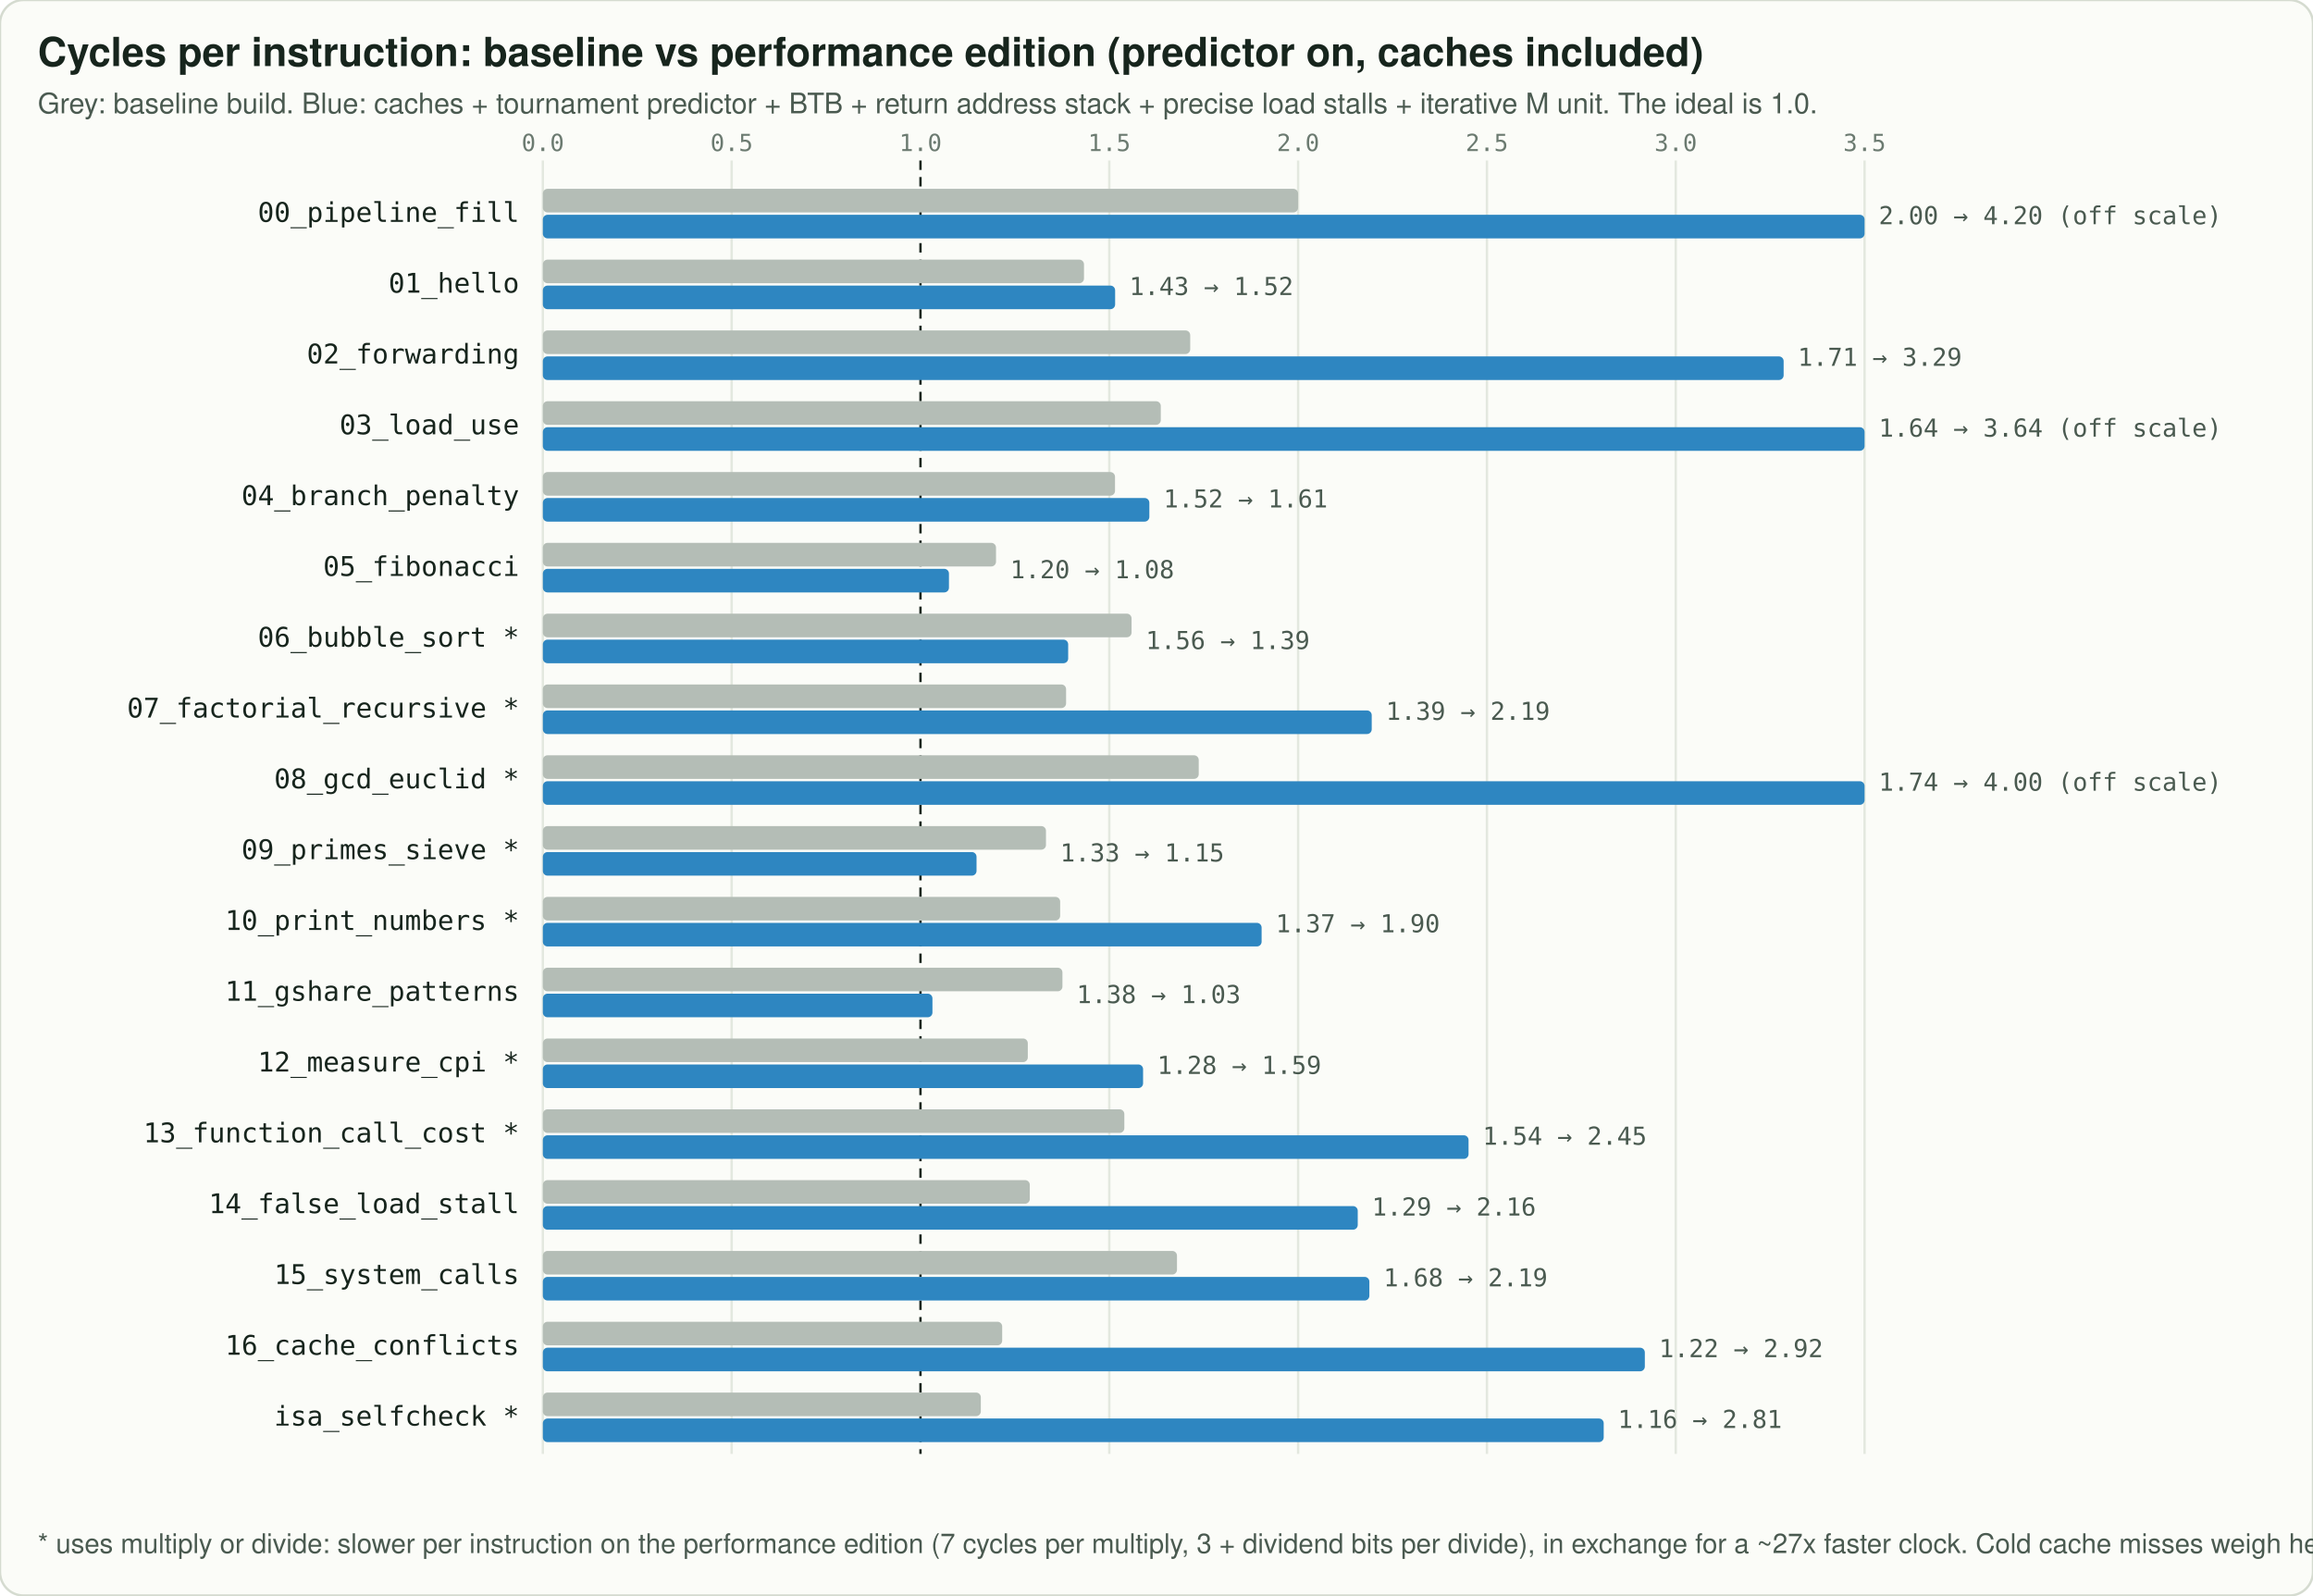
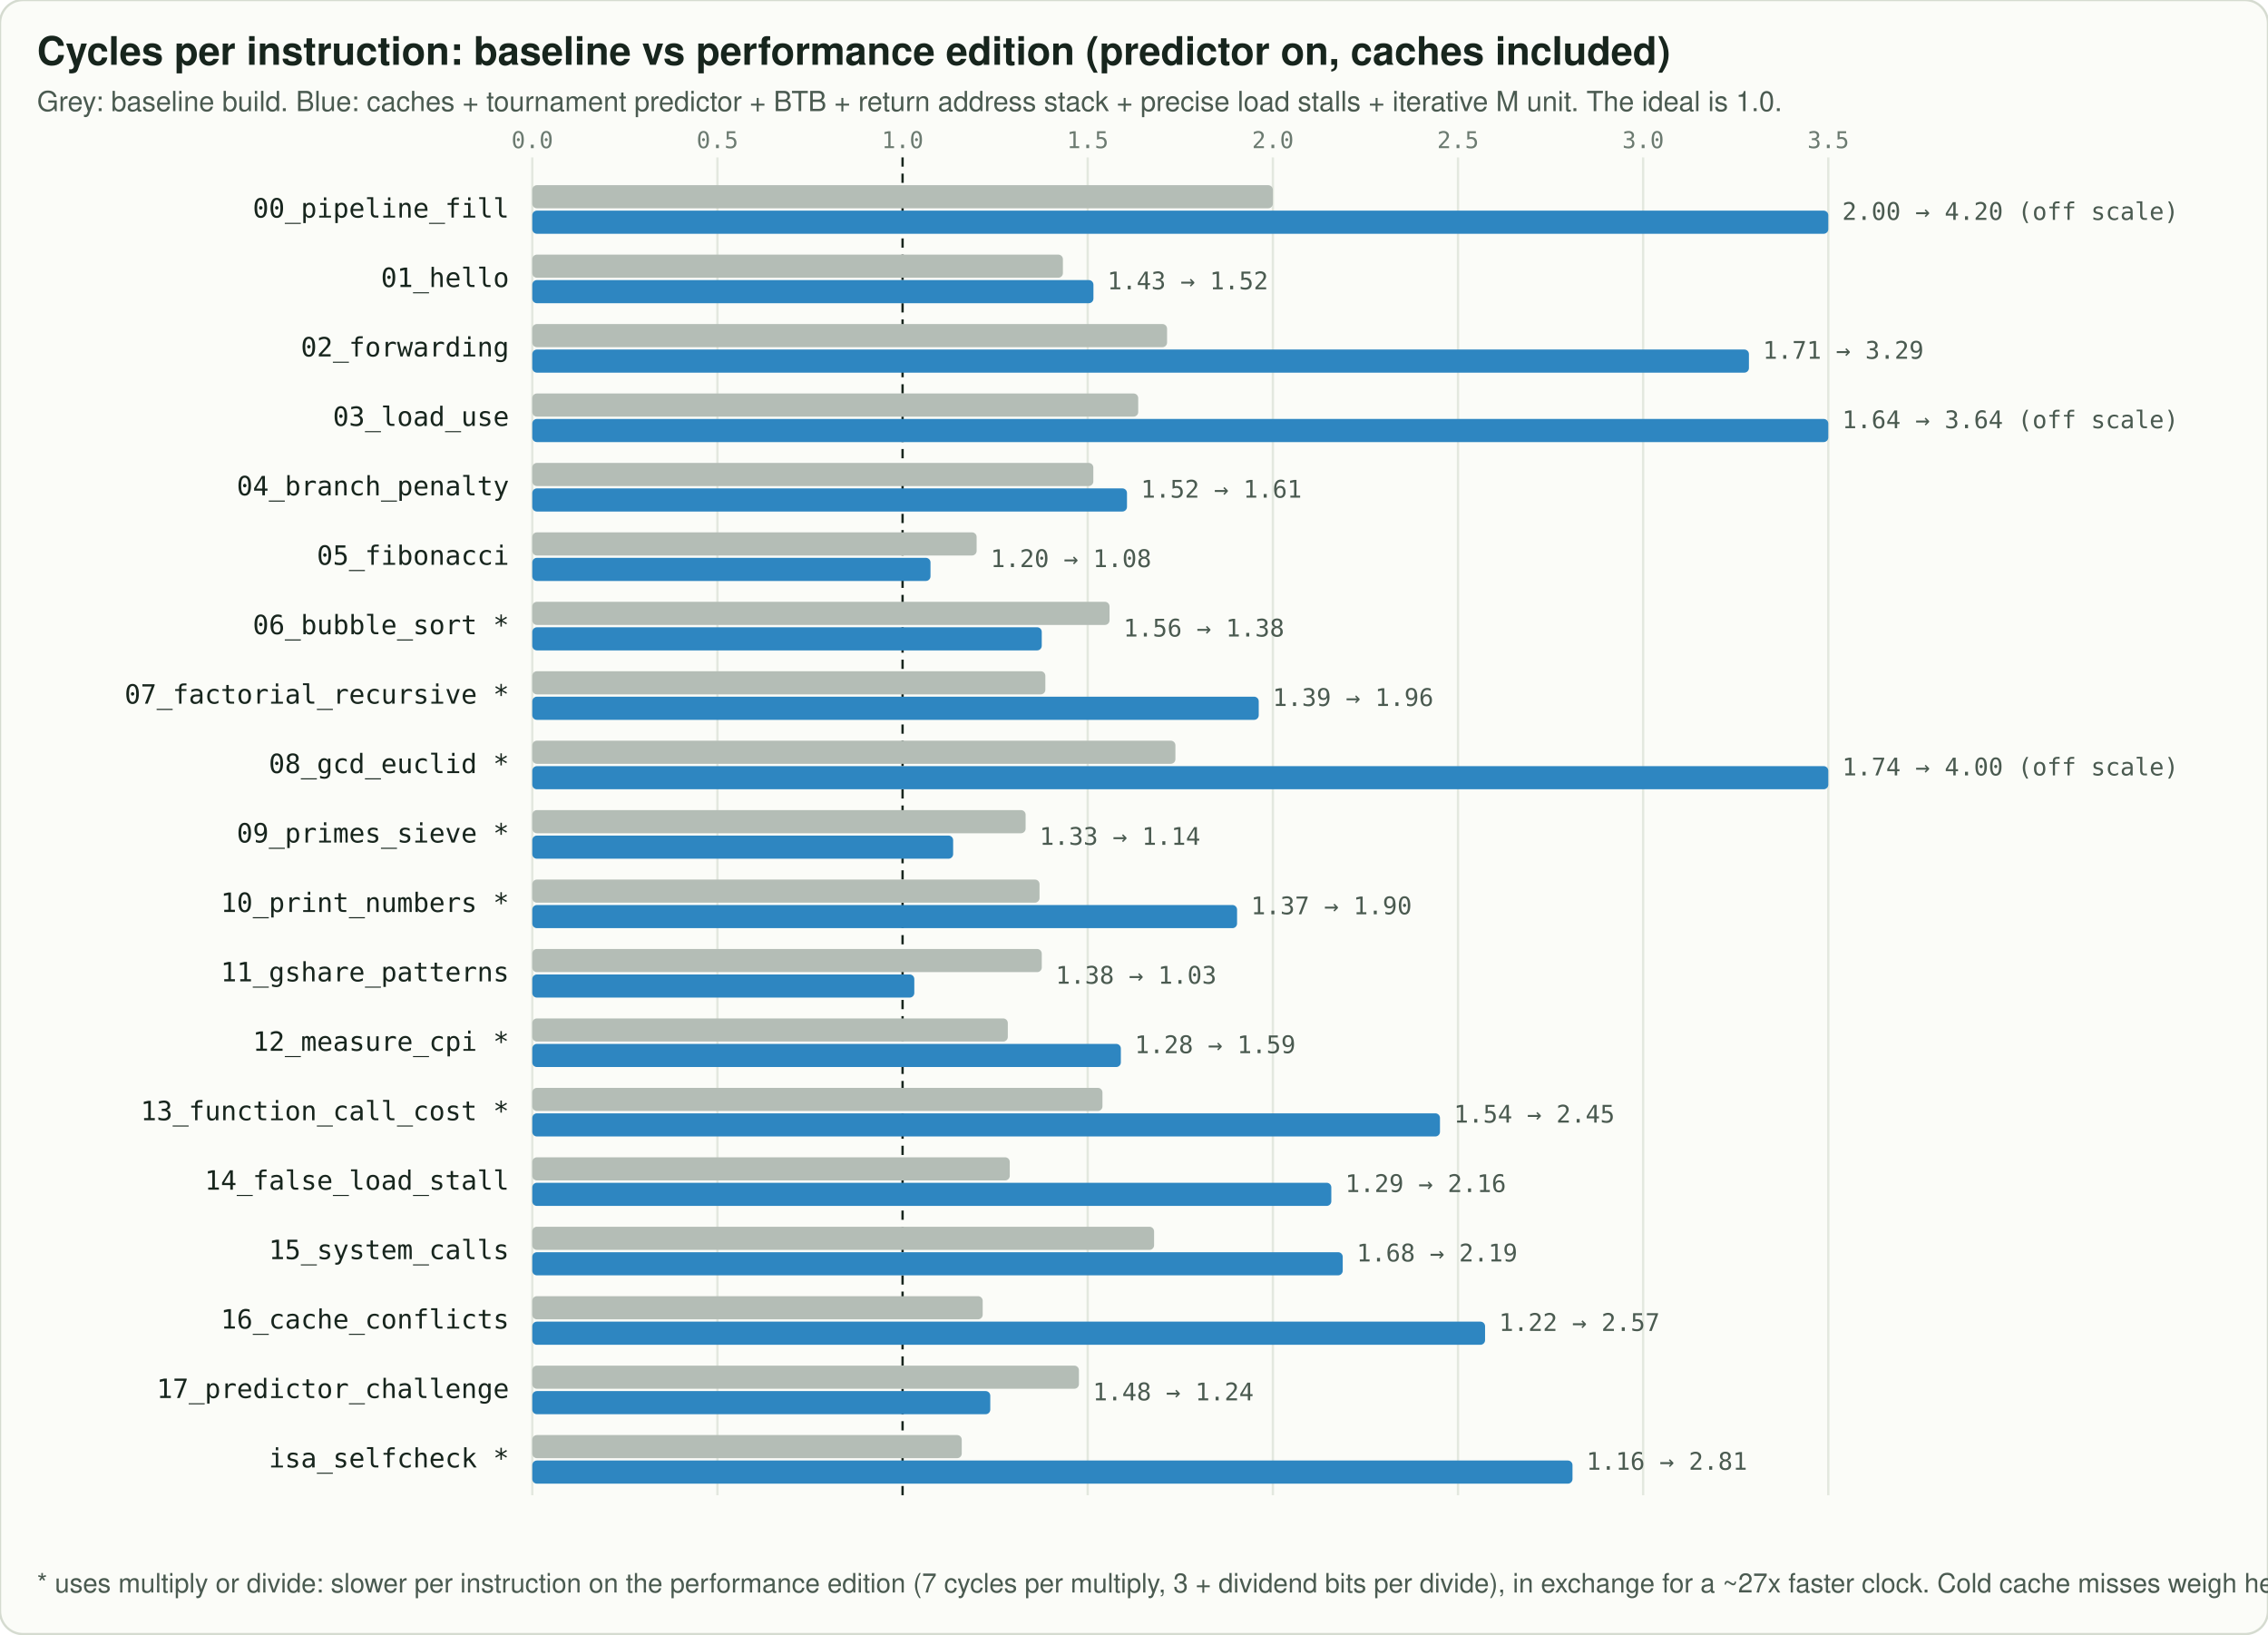
- <svg xmlns="http://www.w3.org/2000/svg" viewBox="0 0 980 676" width="980" height="676">
+ <svg xmlns="http://www.w3.org/2000/svg" viewBox="0 0 980 706" width="980" height="706">
  <rect width="100%" height="100%" rx="10" fill="#FBFCF8" stroke="#D5DBD0" />
  <text x="16" y="28" font-family="'IBM Plex Sans','Segoe UI',Helvetica,Arial,sans-serif" font-size="17" font-weight="600" fill="#17251D">Cycles per instruction: baseline vs performance edition (predictor on, caches included)</text>
  <text x="16" y="48" font-family="'IBM Plex Sans','Segoe UI',Helvetica,Arial,sans-serif" font-size="12" fill="#4A5A50">Grey: baseline build. Blue: caches + tournament predictor + BTB + return address stack + precise load stalls + iterative M unit. The ideal is 1.0.</text>
-   <line x1="230" x2="230" y1="68" y2="616" stroke="#E3E8DF" />
+   <line x1="230" x2="230" y1="68" y2="646" stroke="#E3E8DF" />
  <text x="230" y="64" font-family="'IBM Plex Mono',Consolas,monospace" font-size="10" fill="#6B7A70" text-anchor="middle">0.0</text>
-   <line x1="310" x2="310" y1="68" y2="616" stroke="#E3E8DF" />
+   <line x1="310" x2="310" y1="68" y2="646" stroke="#E3E8DF" />
  <text x="310" y="64" font-family="'IBM Plex Mono',Consolas,monospace" font-size="10" fill="#6B7A70" text-anchor="middle">0.5</text>
-   <line x1="390" x2="390" y1="68" y2="616" stroke="#17251D" stroke-dasharray="4 3" />
+   <line x1="390" x2="390" y1="68" y2="646" stroke="#17251D" stroke-dasharray="4 3" />
  <text x="390" y="64" font-family="'IBM Plex Mono',Consolas,monospace" font-size="10" fill="#6B7A70" text-anchor="middle">1.0</text>
-   <line x1="470" x2="470" y1="68" y2="616" stroke="#E3E8DF" />
+   <line x1="470" x2="470" y1="68" y2="646" stroke="#E3E8DF" />
  <text x="470" y="64" font-family="'IBM Plex Mono',Consolas,monospace" font-size="10" fill="#6B7A70" text-anchor="middle">1.5</text>
-   <line x1="550" x2="550" y1="68" y2="616" stroke="#E3E8DF" />
+   <line x1="550" x2="550" y1="68" y2="646" stroke="#E3E8DF" />
  <text x="550" y="64" font-family="'IBM Plex Mono',Consolas,monospace" font-size="10" fill="#6B7A70" text-anchor="middle">2.0</text>
-   <line x1="630" x2="630" y1="68" y2="616" stroke="#E3E8DF" />
+   <line x1="630" x2="630" y1="68" y2="646" stroke="#E3E8DF" />
  <text x="630" y="64" font-family="'IBM Plex Mono',Consolas,monospace" font-size="10" fill="#6B7A70" text-anchor="middle">2.5</text>
-   <line x1="710" x2="710" y1="68" y2="616" stroke="#E3E8DF" />
+   <line x1="710" x2="710" y1="68" y2="646" stroke="#E3E8DF" />
  <text x="710" y="64" font-family="'IBM Plex Mono',Consolas,monospace" font-size="10" fill="#6B7A70" text-anchor="middle">3.0</text>
-   <line x1="790" x2="790" y1="68" y2="616" stroke="#E3E8DF" />
+   <line x1="790" x2="790" y1="68" y2="646" stroke="#E3E8DF" />
  <text x="790" y="64" font-family="'IBM Plex Mono',Consolas,monospace" font-size="10" fill="#6B7A70" text-anchor="middle">3.5</text>
  <text x="220" y="94" font-family="'IBM Plex Mono',Consolas,monospace" font-size="11.5" fill="#17251D" text-anchor="end">00_pipeline_fill</text>
  <rect x="230" y="80" width="320" height="10" rx="2" fill="#B4BDB6" />
  <rect x="230" y="91" width="560" height="10" rx="2" fill="#2E86C1" />
  <text x="796" y="95" font-family="'IBM Plex Mono',Consolas,monospace" font-size="10.5" fill="#4A5A50">2.00 → 4.20 (off scale)</text>
  <text x="220" y="124" font-family="'IBM Plex Mono',Consolas,monospace" font-size="11.5" fill="#17251D" text-anchor="end">01_hello</text>
  <rect x="230" y="110" width="229.278" height="10" rx="2" fill="#B4BDB6" />
  <rect x="230" y="121" width="242.474" height="10" rx="2" fill="#2E86C1" />
  <text x="478.474" y="125" font-family="'IBM Plex Mono',Consolas,monospace" font-size="10.5" fill="#4A5A50">1.43 → 1.52</text>
  <text x="220" y="154" font-family="'IBM Plex Mono',Consolas,monospace" font-size="11.5" fill="#17251D" text-anchor="end">02_forwarding</text>
  <rect x="230" y="140" width="274.286" height="10" rx="2" fill="#B4BDB6" />
  <rect x="230" y="151" width="525.714" height="10" rx="2" fill="#2E86C1" />
  <text x="761.714" y="155" font-family="'IBM Plex Mono',Consolas,monospace" font-size="10.5" fill="#4A5A50">1.71 → 3.29</text>
  <text x="220" y="184" font-family="'IBM Plex Mono',Consolas,monospace" font-size="11.5" fill="#17251D" text-anchor="end">03_load_use</text>
  <rect x="230" y="170" width="261.818" height="10" rx="2" fill="#B4BDB6" />
  <rect x="230" y="181" width="560" height="10" rx="2" fill="#2E86C1" />
  <text x="796" y="185" font-family="'IBM Plex Mono',Consolas,monospace" font-size="10.5" fill="#4A5A50">1.64 → 3.64 (off scale)</text>
  <text x="220" y="214" font-family="'IBM Plex Mono',Consolas,monospace" font-size="11.5" fill="#17251D" text-anchor="end">04_branch_penalty</text>
  <rect x="230" y="200" width="242.424" height="10" rx="2" fill="#B4BDB6" />
  <rect x="230" y="211" width="256.97" height="10" rx="2" fill="#2E86C1" />
  <text x="492.97" y="215" font-family="'IBM Plex Mono',Consolas,monospace" font-size="10.5" fill="#4A5A50">1.52 → 1.61</text>
  <text x="220" y="244" font-family="'IBM Plex Mono',Consolas,monospace" font-size="11.5" fill="#17251D" text-anchor="end">05_fibonacci</text>
  <rect x="230" y="230" width="192" height="10" rx="2" fill="#B4BDB6" />
  <rect x="230" y="241" width="172.066" height="10" rx="2" fill="#2E86C1" />
  <text x="428" y="245" font-family="'IBM Plex Mono',Consolas,monospace" font-size="10.5" fill="#4A5A50">1.20 → 1.08</text>
  <text x="220" y="274" font-family="'IBM Plex Mono',Consolas,monospace" font-size="11.5" fill="#17251D" text-anchor="end">06_bubble_sort *</text>
  <rect x="230" y="260" width="249.431" height="10" rx="2" fill="#B4BDB6" />
-   <rect x="230" y="271" width="222.58" height="10" rx="2" fill="#2E86C1" />
-   <text x="485.431" y="275" font-family="'IBM Plex Mono',Consolas,monospace" font-size="10.5" fill="#4A5A50">1.56 → 1.39</text>
+   <rect x="230" y="271" width="220.139" height="10" rx="2" fill="#2E86C1" />
+   <text x="485.431" y="275" font-family="'IBM Plex Mono',Consolas,monospace" font-size="10.5" fill="#4A5A50">1.56 → 1.38</text>
  <text x="220" y="304" font-family="'IBM Plex Mono',Consolas,monospace" font-size="11.5" fill="#17251D" text-anchor="end">07_factorial_recursive *</text>
  <rect x="230" y="290" width="221.695" height="10" rx="2" fill="#B4BDB6" />
-   <rect x="230" y="301" width="351.186" height="10" rx="2" fill="#2E86C1" />
-   <text x="587.186" y="305" font-family="'IBM Plex Mono',Consolas,monospace" font-size="10.5" fill="#4A5A50">1.39 → 2.19</text>
+   <rect x="230" y="301" width="313.898" height="10" rx="2" fill="#2E86C1" />
+   <text x="549.898" y="305" font-family="'IBM Plex Mono',Consolas,monospace" font-size="10.5" fill="#4A5A50">1.39 → 1.96</text>
  <text x="220" y="334" font-family="'IBM Plex Mono',Consolas,monospace" font-size="11.5" fill="#17251D" text-anchor="end">08_gcd_euclid *</text>
  <rect x="230" y="320" width="277.895" height="10" rx="2" fill="#B4BDB6" />
  <rect x="230" y="331" width="560" height="10" rx="2" fill="#2E86C1" />
  <text x="796" y="335" font-family="'IBM Plex Mono',Consolas,monospace" font-size="10.5" fill="#4A5A50">1.74 → 4.00 (off scale)</text>
  <text x="220" y="364" font-family="'IBM Plex Mono',Consolas,monospace" font-size="11.5" fill="#17251D" text-anchor="end">09_primes_sieve *</text>
  <rect x="230" y="350" width="213.172" height="10" rx="2" fill="#B4BDB6" />
-   <rect x="230" y="361" width="183.75" height="10" rx="2" fill="#2E86C1" />
-   <text x="449.172" y="365" font-family="'IBM Plex Mono',Consolas,monospace" font-size="10.5" fill="#4A5A50">1.33 → 1.15</text>
+   <rect x="230" y="361" width="181.853" height="10" rx="2" fill="#2E86C1" />
+   <text x="449.172" y="365" font-family="'IBM Plex Mono',Consolas,monospace" font-size="10.5" fill="#4A5A50">1.33 → 1.14</text>
  <text x="220" y="394" font-family="'IBM Plex Mono',Consolas,monospace" font-size="11.5" fill="#17251D" text-anchor="end">10_print_numbers *</text>
  <rect x="230" y="380" width="219.182" height="10" rx="2" fill="#B4BDB6" />
  <rect x="230" y="391" width="304.535" height="10" rx="2" fill="#2E86C1" />
  <text x="540.535" y="395" font-family="'IBM Plex Mono',Consolas,monospace" font-size="10.5" fill="#4A5A50">1.37 → 1.90</text>
  <text x="220" y="424" font-family="'IBM Plex Mono',Consolas,monospace" font-size="11.5" fill="#17251D" text-anchor="end">11_gshare_patterns</text>
  <rect x="230" y="410" width="220.145" height="10" rx="2" fill="#B4BDB6" />
  <rect x="230" y="421" width="165.072" height="10" rx="2" fill="#2E86C1" />
  <text x="456.145" y="425" font-family="'IBM Plex Mono',Consolas,monospace" font-size="10.5" fill="#4A5A50">1.38 → 1.03</text>
  <text x="220" y="454" font-family="'IBM Plex Mono',Consolas,monospace" font-size="11.5" fill="#17251D" text-anchor="end">12_measure_cpi *</text>
  <rect x="230" y="440" width="205.474" height="10" rx="2" fill="#B4BDB6" />
  <rect x="230" y="451" width="254.316" height="10" rx="2" fill="#2E86C1" />
  <text x="490.316" y="455" font-family="'IBM Plex Mono',Consolas,monospace" font-size="10.5" fill="#4A5A50">1.28 → 1.59</text>
  <text x="220" y="484" font-family="'IBM Plex Mono',Consolas,monospace" font-size="11.5" fill="#17251D" text-anchor="end">13_function_call_cost *</text>
  <rect x="230" y="470" width="246.372" height="10" rx="2" fill="#B4BDB6" />
  <rect x="230" y="481" width="392.212" height="10" rx="2" fill="#2E86C1" />
  <text x="628.212" y="485" font-family="'IBM Plex Mono',Consolas,monospace" font-size="10.5" fill="#4A5A50">1.54 → 2.45</text>
  <text x="220" y="514" font-family="'IBM Plex Mono',Consolas,monospace" font-size="11.5" fill="#17251D" text-anchor="end">14_false_load_stall</text>
  <rect x="230" y="500" width="206.316" height="10" rx="2" fill="#B4BDB6" />
  <rect x="230" y="511" width="345.263" height="10" rx="2" fill="#2E86C1" />
  <text x="581.263" y="515" font-family="'IBM Plex Mono',Consolas,monospace" font-size="10.5" fill="#4A5A50">1.29 → 2.16</text>
  <text x="220" y="544" font-family="'IBM Plex Mono',Consolas,monospace" font-size="11.5" fill="#17251D" text-anchor="end">15_system_calls</text>
  <rect x="230" y="530" width="268.679" height="10" rx="2" fill="#B4BDB6" />
  <rect x="230" y="541" width="350.189" height="10" rx="2" fill="#2E86C1" />
  <text x="586.189" y="545" font-family="'IBM Plex Mono',Consolas,monospace" font-size="10.5" fill="#4A5A50">1.68 → 2.19</text>
  <text x="220" y="574" font-family="'IBM Plex Mono',Consolas,monospace" font-size="11.5" fill="#17251D" text-anchor="end">16_cache_conflicts</text>
  <rect x="230" y="560" width="194.62" height="10" rx="2" fill="#B4BDB6" />
-   <rect x="230" y="571" width="466.901" height="10" rx="2" fill="#2E86C1" />
-   <text x="702.901" y="575" font-family="'IBM Plex Mono',Consolas,monospace" font-size="10.5" fill="#4A5A50">1.22 → 2.92</text>
-   <text x="220" y="604" font-family="'IBM Plex Mono',Consolas,monospace" font-size="11.5" fill="#17251D" text-anchor="end">isa_selfcheck *</text>
-   <rect x="230" y="590" width="185.569" height="10" rx="2" fill="#B4BDB6" />
-   <rect x="230" y="601" width="449.474" height="10" rx="2" fill="#2E86C1" />
-   <text x="685.474" y="605" font-family="'IBM Plex Mono',Consolas,monospace" font-size="10.5" fill="#4A5A50">1.16 → 2.81</text>
-   <text x="16" y="658" font-family="'IBM Plex Sans','Segoe UI',Helvetica,Arial,sans-serif" font-size="11.5" fill="#4A5A50">* uses multiply or divide: slower per instruction on the performance edition (7 cycles per multiply, 3 + dividend bits per divide), in exchange for a ~27x faster clock. Cold cache misses weigh heavily on the shortest programs.</text>
+   <rect x="230" y="571" width="411.696" height="10" rx="2" fill="#2E86C1" />
+   <text x="647.696" y="575" font-family="'IBM Plex Mono',Consolas,monospace" font-size="10.5" fill="#4A5A50">1.22 → 2.57</text>
+   <text x="220" y="604" font-family="'IBM Plex Mono',Consolas,monospace" font-size="11.5" fill="#17251D" text-anchor="end">17_predictor_challenge</text>
+   <rect x="230" y="590" width="236.201" height="10" rx="2" fill="#B4BDB6" />
+   <rect x="230" y="601" width="197.896" height="10" rx="2" fill="#2E86C1" />
+   <text x="472.201" y="605" font-family="'IBM Plex Mono',Consolas,monospace" font-size="10.5" fill="#4A5A50">1.48 → 1.24</text>
+   <text x="220" y="634" font-family="'IBM Plex Mono',Consolas,monospace" font-size="11.5" fill="#17251D" text-anchor="end">isa_selfcheck *</text>
+   <rect x="230" y="620" width="185.569" height="10" rx="2" fill="#B4BDB6" />
+   <rect x="230" y="631" width="449.474" height="10" rx="2" fill="#2E86C1" />
+   <text x="685.474" y="635" font-family="'IBM Plex Mono',Consolas,monospace" font-size="10.5" fill="#4A5A50">1.16 → 2.81</text>
+   <text x="16" y="688" font-family="'IBM Plex Sans','Segoe UI',Helvetica,Arial,sans-serif" font-size="11.5" fill="#4A5A50">* uses multiply or divide: slower per instruction on the performance edition (7 cycles per multiply, 3 + dividend bits per divide), in exchange for a ~27x faster clock. Cold cache misses weigh heavily on the shortest programs.</text>
</svg>
